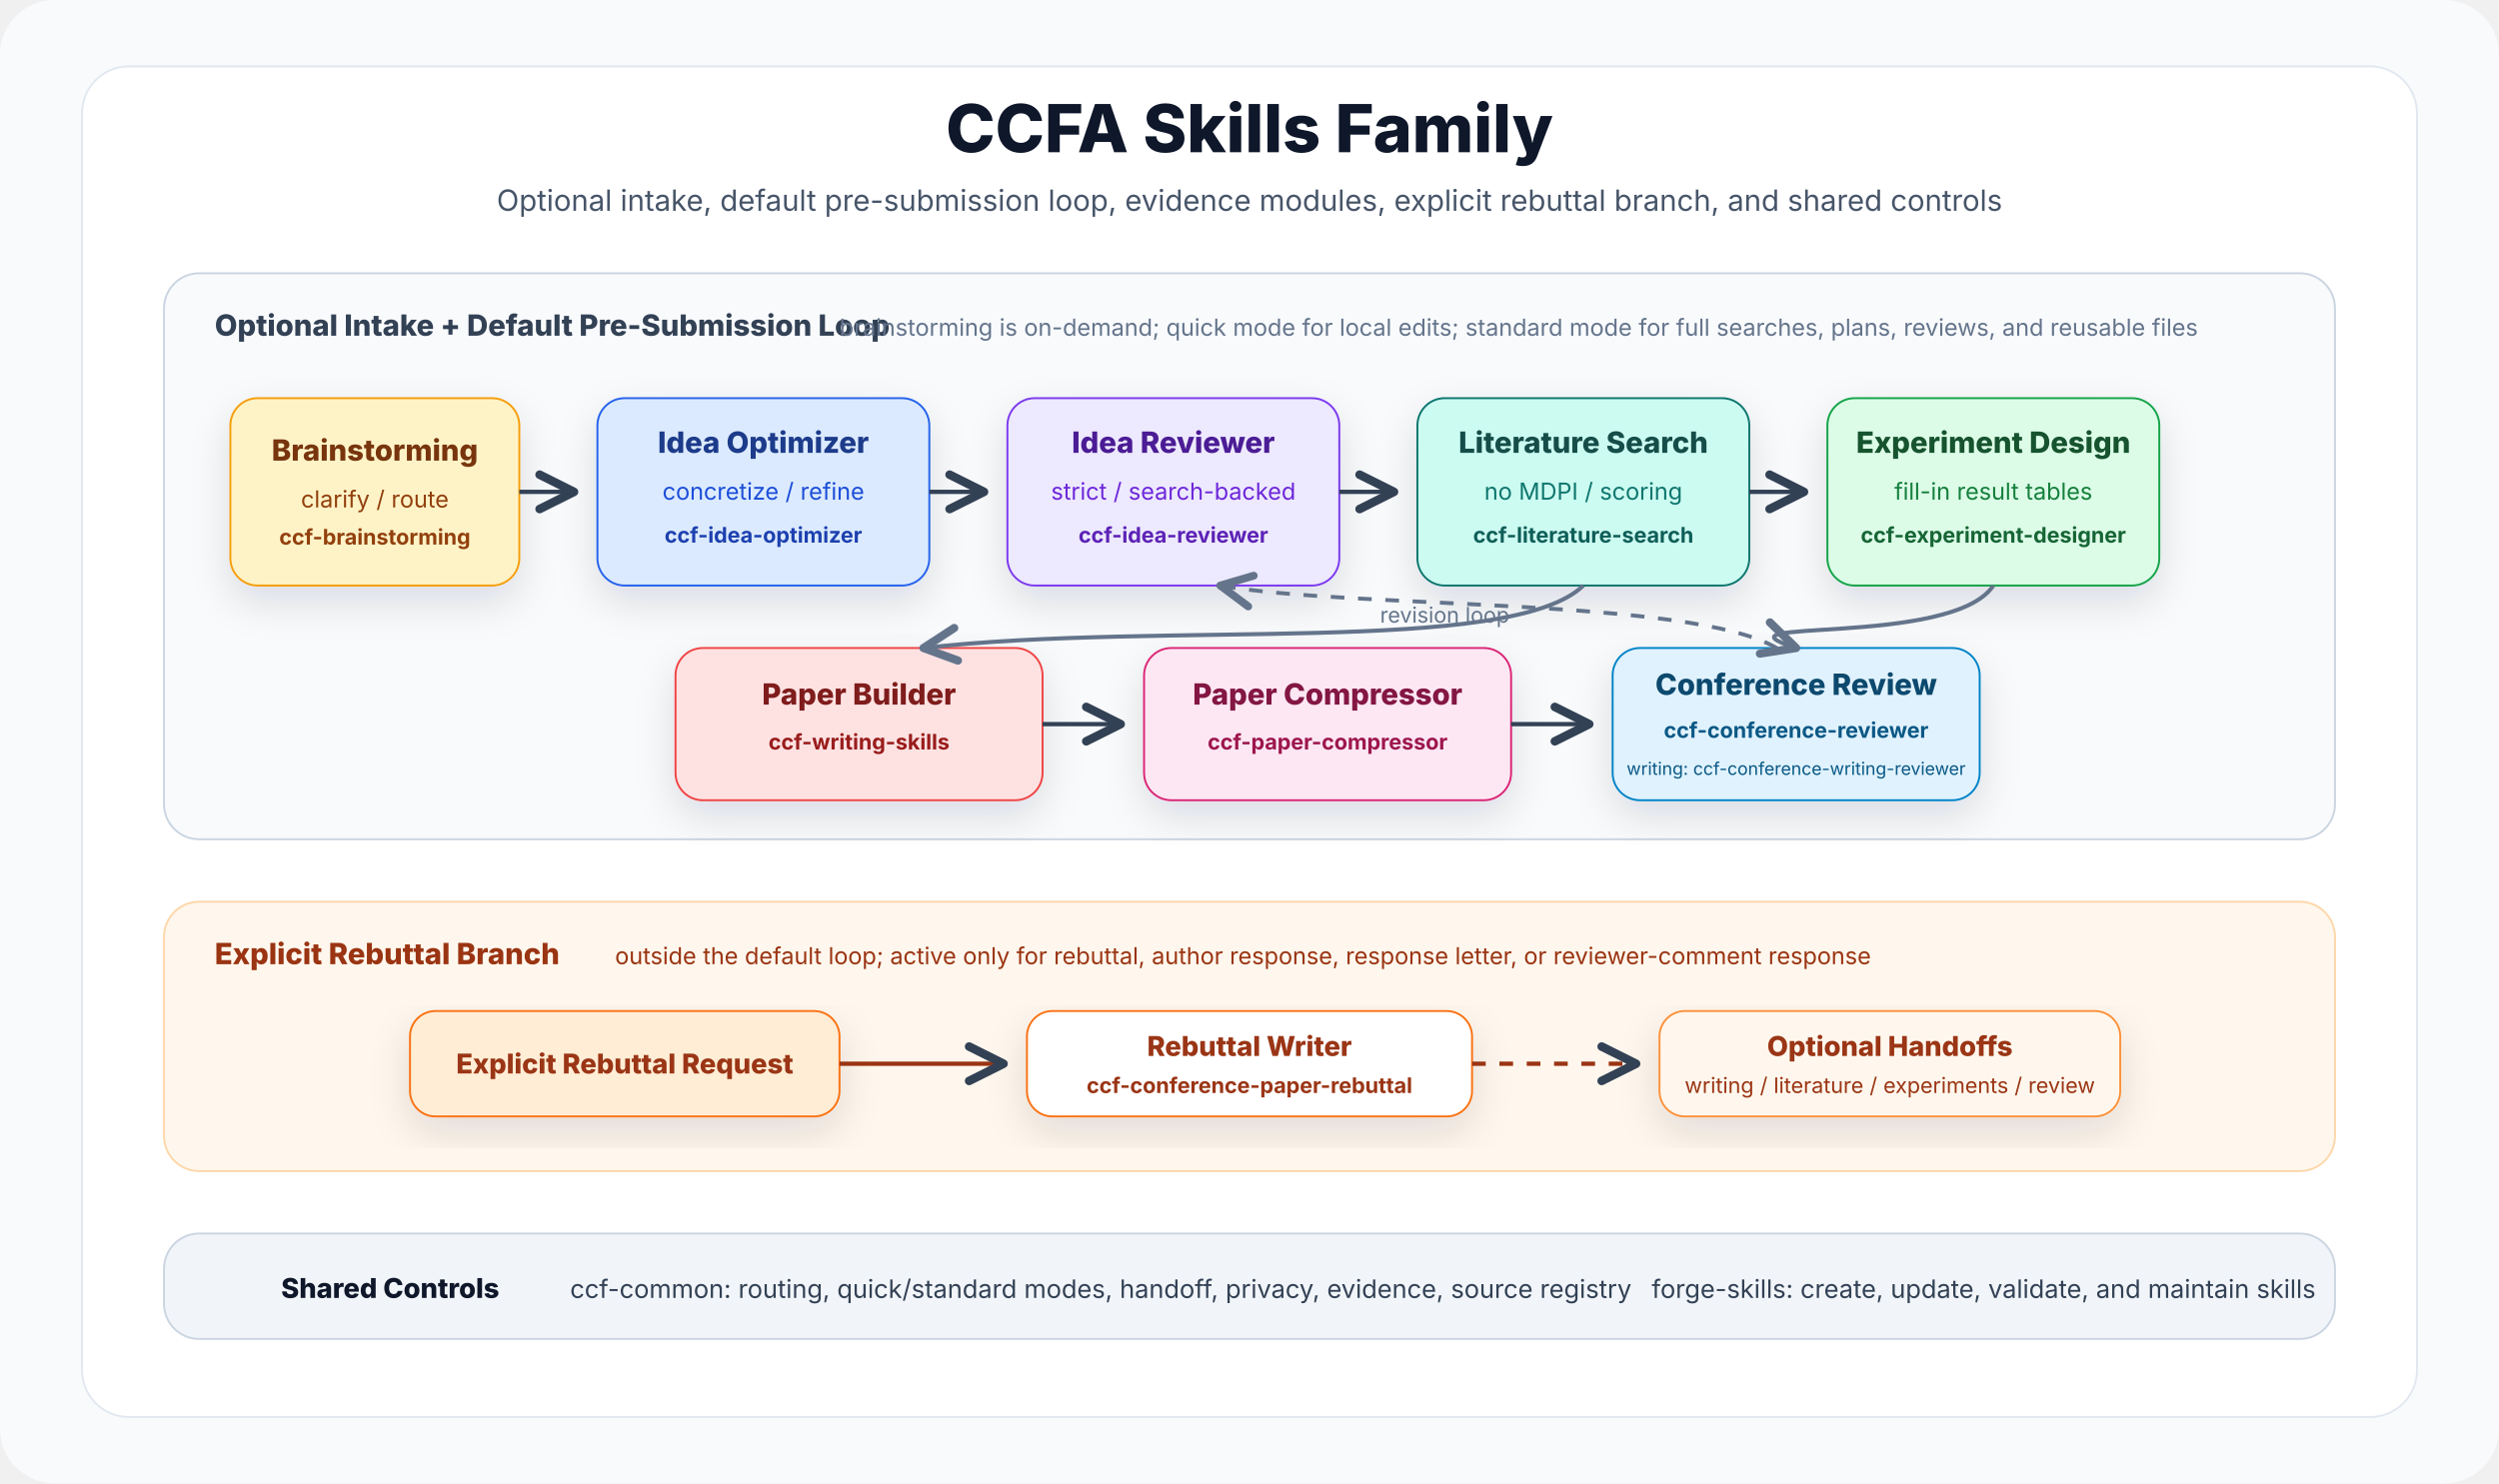
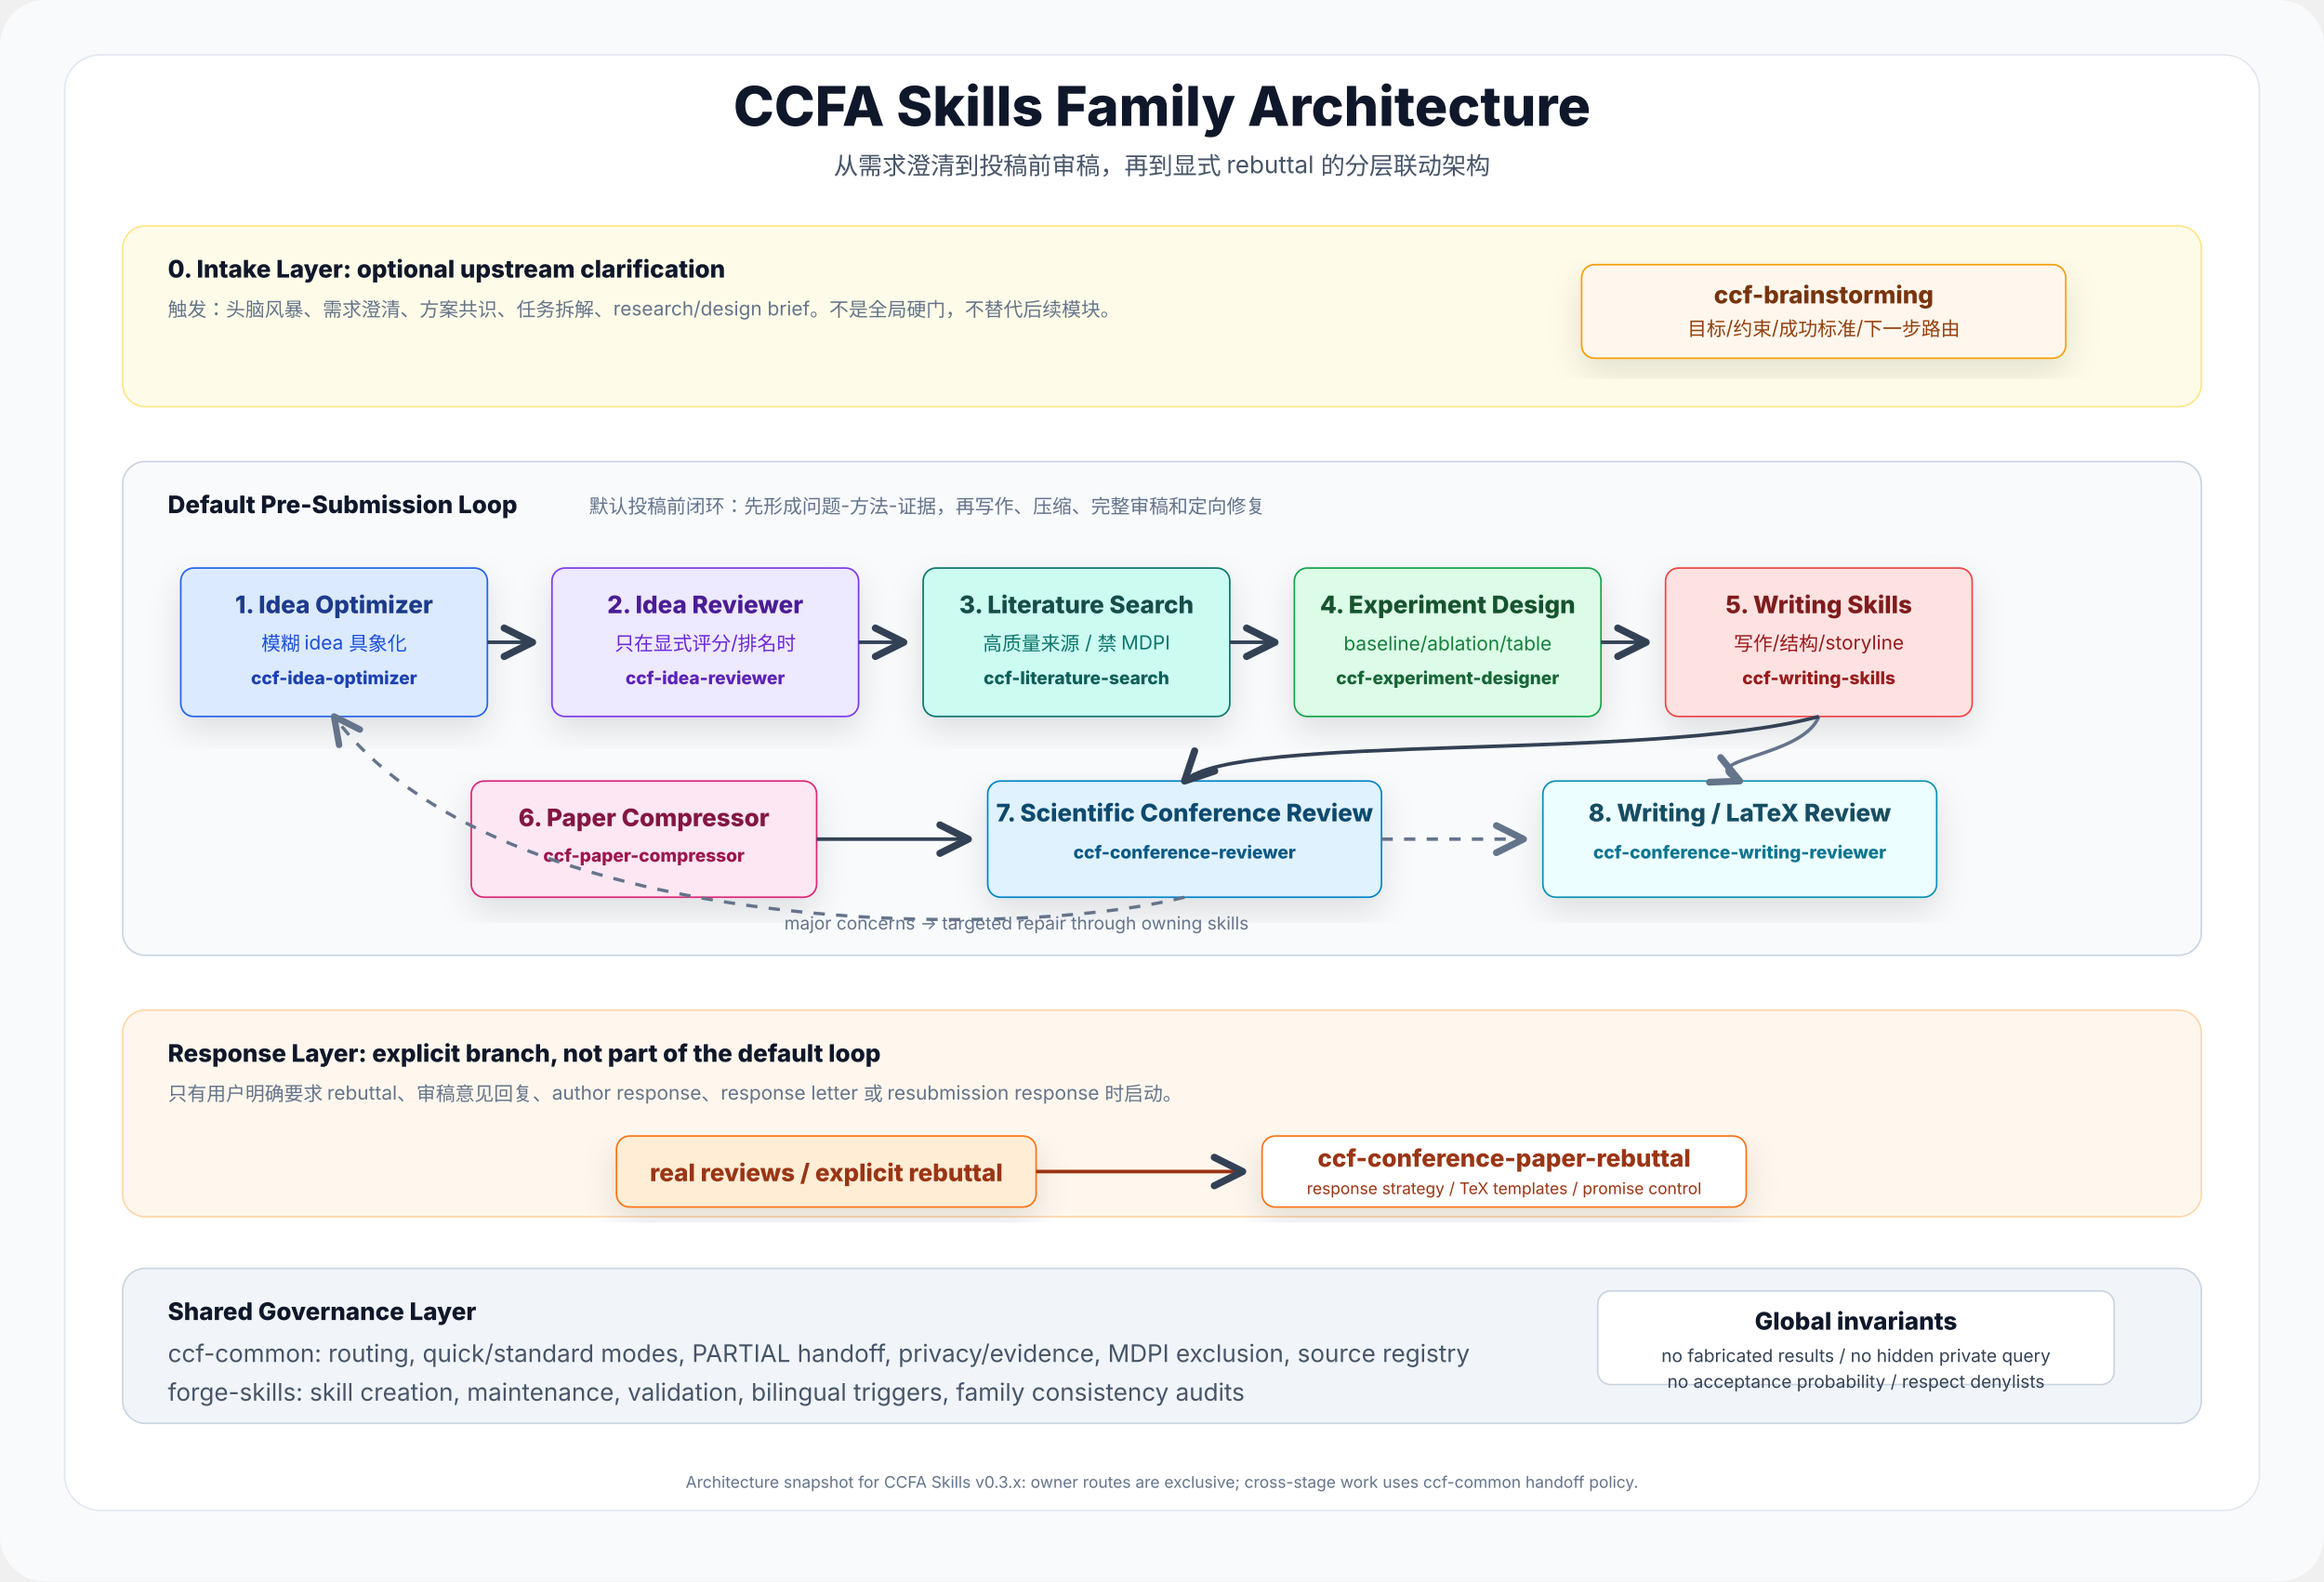
- <svg xmlns="http://www.w3.org/2000/svg" width="1280" height="760" viewBox="0 0 1280 760" fill="none" role="img" aria-labelledby="title desc">
+ <svg xmlns="http://www.w3.org/2000/svg" width="1440" height="980" viewBox="0 0 1440 980" fill="none" role="img" aria-labelledby="title desc">
  <defs>
-     <filter id="shadow" x="-15%" y="-20%" width="130%" height="150%" color-interpolation-filters="sRGB">
-       <feDropShadow dx="0" dy="8" stdDeviation="10" flood-color="#0f172a" flood-opacity="0.12" />
+     <filter id="shadow" x="-12%" y="-18%" width="124%" height="140%" color-interpolation-filters="sRGB">
+       <feDropShadow dx="0" dy="8" stdDeviation="10" flood-color="#0f172a" flood-opacity="0.11" />
    </filter>
    <marker id="arrow" markerWidth="12" markerHeight="12" refX="10" refY="6" orient="auto" markerUnits="strokeWidth">
      <path d="M2 2L10 6L2 10" stroke="#334155" stroke-width="2" stroke-linecap="round" stroke-linejoin="round" />
    </marker>
-     <marker id="arrowMuted" markerWidth="12" markerHeight="12" refX="10" refY="6" orient="auto" markerUnits="strokeWidth">
+     <marker id="arrowSoft" markerWidth="12" markerHeight="12" refX="10" refY="6" orient="auto" markerUnits="strokeWidth">
      <path d="M2 2L10 6L2 10" stroke="#64748b" stroke-width="2" stroke-linecap="round" stroke-linejoin="round" />
    </marker>
+     <style>
+       .font{font-family:"Microsoft YaHei","Noto Sans SC","Inter","Segoe UI",Arial,sans-serif}
+       .title{font-size:34px;font-weight:800;fill:#0f172a}
+       .sub{font-size:15px;fill:#475569}
+       .band-title{font-size:15px;font-weight:800;fill:#0f172a}
+       .band-note{font-size:12px;fill:#64748b}
+       .card-title{font-size:15px;font-weight:800}
+       .card-sub{font-size:12px}
+       .card-skill{font-size:11px;font-weight:800}
+       .small{font-size:11px}
+       .tiny{font-size:10px}
+     </style>
  </defs>
-   <rect width="1280" height="760" rx="28" fill="#f8fafc" />
-   <rect x="42" y="34" width="1196" height="692" rx="24" fill="#ffffff" stroke="#e2e8f0" />
-   <text x="640" y="78" text-anchor="middle" font-family="Inter, Segoe UI, Arial, sans-serif" font-size="34" font-weight="800" fill="#0f172a">CCFA Skills Family</text>
-   <text x="640" y="108" text-anchor="middle" font-family="Inter, Segoe UI, Arial, sans-serif" font-size="15" fill="#475569">Optional intake, default pre-submission loop, evidence modules, explicit rebuttal branch, and shared controls</text>
-   <rect x="84" y="140" width="1112" height="290" rx="18" fill="#f8fafc" stroke="#cbd5e1" />
-   <text x="110" y="172" font-family="Inter, Segoe UI, Arial, sans-serif" font-size="15" font-weight="800" fill="#334155">Optional Intake + Default Pre-Submission Loop</text>
-   <text x="430" y="172" font-family="Inter, Segoe UI, Arial, sans-serif" font-size="12" fill="#64748b">brainstorming is on-demand; quick mode for local edits; standard mode for full searches, plans, reviews, and reusable files</text>
+   <rect width="1440" height="980" rx="28" fill="#f8fafc" />
+   <rect x="40" y="34" width="1360" height="902" rx="22" fill="#ffffff" stroke="#e2e8f0" />
+   <text x="720" y="78" text-anchor="middle" class="font title">CCFA Skills Family Architecture</text>
+   <text x="720" y="108" text-anchor="middle" class="font sub">从需求澄清到投稿前审稿，再到显式 rebuttal 的分层联动架构</text>
+   <rect x="76" y="140" width="1288" height="112" rx="14" fill="#fefce8" stroke="#fde68a" />
+   <text x="104" y="172" class="font band-title" fill="#854d0e">0. Intake Layer: optional upstream clarification</text>
+   <text x="104" y="196" class="font band-note">触发：头脑风暴、需求澄清、方案共识、任务拆解、research/design brief。不是全局硬门，不替代后续模块。</text>
  <g filter="url(#shadow)">
-     <rect x="118" y="204" width="148" height="96" rx="14" fill="#fef3c7" stroke="#f59e0b" />
-     <text x="192" y="236" text-anchor="middle" font-family="Inter, Segoe UI, Arial, sans-serif" font-size="15" font-weight="800" fill="#78350f">Brainstorming</text>
-     <text x="192" y="260" text-anchor="middle" font-family="Inter, Segoe UI, Arial, sans-serif" font-size="12" fill="#92400e">clarify / route</text>
-     <text x="192" y="279" text-anchor="middle" font-family="Inter, Segoe UI, Arial, sans-serif" font-size="11" font-weight="700" fill="#92400e">ccf-brainstorming</text>
+     <rect x="980" y="164" width="300" height="58" rx="8" fill="#fff7ed" stroke="#f59e0b" />
+     <text x="1130" y="188" text-anchor="middle" class="font card-title" fill="#78350f">ccf-brainstorming</text>
+     <text x="1130" y="208" text-anchor="middle" class="font card-sub" fill="#92400e">目标/约束/成功标准/下一步路由</text>
+   </g>
+   <rect x="76" y="286" width="1288" height="306" rx="14" fill="#f8fafc" stroke="#cbd5e1" />
+   <text x="104" y="318" class="font band-title">Default Pre-Submission Loop</text>
+   <text x="365" y="318" class="font band-note">默认投稿前闭环：先形成问题-方法-证据，再写作、压缩、完整审稿和定向修复</text>
+   <g filter="url(#shadow)">
+     <rect x="112" y="352" width="190" height="92" rx="8" fill="#dbeafe" stroke="#2563eb" />
+     <text x="207" y="380" text-anchor="middle" class="font card-title" fill="#1e3a8a">1. Idea Optimizer</text>
+     <text x="207" y="403" text-anchor="middle" class="font card-sub" fill="#1d4ed8">模糊 idea 具象化</text>
+     <text x="207" y="424" text-anchor="middle" class="font card-skill" fill="#1e40af">ccf-idea-optimizer</text>
  </g>
  <g filter="url(#shadow)">
-     <rect x="306" y="204" width="170" height="96" rx="14" fill="#dbeafe" stroke="#2563eb" />
-     <text x="391" y="232" text-anchor="middle" font-family="Inter, Segoe UI, Arial, sans-serif" font-size="15" font-weight="800" fill="#1e3a8a">Idea Optimizer</text>
-     <text x="391" y="256" text-anchor="middle" font-family="Inter, Segoe UI, Arial, sans-serif" font-size="12" fill="#1d4ed8">concretize / refine</text>
-     <text x="391" y="278" text-anchor="middle" font-family="Inter, Segoe UI, Arial, sans-serif" font-size="11" font-weight="700" fill="#1e40af">ccf-idea-optimizer</text>
+     <rect x="342" y="352" width="190" height="92" rx="8" fill="#ede9fe" stroke="#7c3aed" />
+     <text x="437" y="380" text-anchor="middle" class="font card-title" fill="#4c1d95">2. Idea Reviewer</text>
+     <text x="437" y="403" text-anchor="middle" class="font card-sub" fill="#6d28d9">只在显式评分/排名时</text>
+     <text x="437" y="424" text-anchor="middle" class="font card-skill" fill="#5b21b6">ccf-idea-reviewer</text>
  </g>
  <g filter="url(#shadow)">
-     <rect x="516" y="204" width="170" height="96" rx="14" fill="#ede9fe" stroke="#7c3aed" />
-     <text x="601" y="232" text-anchor="middle" font-family="Inter, Segoe UI, Arial, sans-serif" font-size="15" font-weight="800" fill="#4c1d95">Idea Reviewer</text>
-     <text x="601" y="256" text-anchor="middle" font-family="Inter, Segoe UI, Arial, sans-serif" font-size="12" fill="#6d28d9">strict / search-backed</text>
-     <text x="601" y="278" text-anchor="middle" font-family="Inter, Segoe UI, Arial, sans-serif" font-size="11" font-weight="700" fill="#5b21b6">ccf-idea-reviewer</text>
+     <rect x="572" y="352" width="190" height="92" rx="8" fill="#ccfbf1" stroke="#0f766e" />
+     <text x="667" y="380" text-anchor="middle" class="font card-title" fill="#134e4a">3. Literature Search</text>
+     <text x="667" y="403" text-anchor="middle" class="font card-sub" fill="#0f766e">高质量来源 / 禁 MDPI</text>
+     <text x="667" y="424" text-anchor="middle" class="font card-skill" fill="#115e59">ccf-literature-search</text>
  </g>
  <g filter="url(#shadow)">
-     <rect x="726" y="204" width="170" height="96" rx="14" fill="#ccfbf1" stroke="#0f766e" />
-     <text x="811" y="232" text-anchor="middle" font-family="Inter, Segoe UI, Arial, sans-serif" font-size="15" font-weight="800" fill="#134e4a">Literature Search</text>
-     <text x="811" y="256" text-anchor="middle" font-family="Inter, Segoe UI, Arial, sans-serif" font-size="12" fill="#0f766e">no MDPI / scoring</text>
-     <text x="811" y="278" text-anchor="middle" font-family="Inter, Segoe UI, Arial, sans-serif" font-size="11" font-weight="700" fill="#115e59">ccf-literature-search</text>
+     <rect x="802" y="352" width="190" height="92" rx="8" fill="#dcfce7" stroke="#16a34a" />
+     <text x="897" y="380" text-anchor="middle" class="font card-title" fill="#14532d">4. Experiment Design</text>
+     <text x="897" y="403" text-anchor="middle" class="font card-sub" fill="#15803d">baseline/ablation/table</text>
+     <text x="897" y="424" text-anchor="middle" class="font card-skill" fill="#166534">ccf-experiment-designer</text>
  </g>
  <g filter="url(#shadow)">
-     <rect x="936" y="204" width="170" height="96" rx="14" fill="#dcfce7" stroke="#16a34a" />
-     <text x="1021" y="232" text-anchor="middle" font-family="Inter, Segoe UI, Arial, sans-serif" font-size="15" font-weight="800" fill="#14532d">Experiment Design</text>
-     <text x="1021" y="256" text-anchor="middle" font-family="Inter, Segoe UI, Arial, sans-serif" font-size="12" fill="#15803d">fill-in result tables</text>
-     <text x="1021" y="278" text-anchor="middle" font-family="Inter, Segoe UI, Arial, sans-serif" font-size="11" font-weight="700" fill="#166534">ccf-experiment-designer</text>
+     <rect x="1032" y="352" width="190" height="92" rx="8" fill="#fee2e2" stroke="#ef4444" />
+     <text x="1127" y="380" text-anchor="middle" class="font card-title" fill="#7f1d1d">5. Writing Skills</text>
+     <text x="1127" y="403" text-anchor="middle" class="font card-sub" fill="#991b1b">写作/结构/storyline</text>
+     <text x="1127" y="424" text-anchor="middle" class="font card-skill" fill="#991b1b">ccf-writing-skills</text>
+   </g>
+   <path d="M302 398H330" stroke="#334155" stroke-width="2.2" marker-end="url(#arrow)" />
+   <path d="M532 398H560" stroke="#334155" stroke-width="2.2" marker-end="url(#arrow)" />
+   <path d="M762 398H790" stroke="#334155" stroke-width="2.2" marker-end="url(#arrow)" />
+   <path d="M992 398H1020" stroke="#334155" stroke-width="2.2" marker-end="url(#arrow)" />
+   <g filter="url(#shadow)">
+     <rect x="292" y="484" width="214" height="72" rx="8" fill="#fce7f3" stroke="#db2777" />
+     <text x="399" y="512" text-anchor="middle" class="font card-title" fill="#831843">6. Paper Compressor</text>
+     <text x="399" y="534" text-anchor="middle" class="font card-skill" fill="#9d174d">ccf-paper-compressor</text>
  </g>
  <g filter="url(#shadow)">
-     <rect x="346" y="332" width="188" height="78" rx="14" fill="#fee2e2" stroke="#ef4444" />
-     <text x="440" y="361" text-anchor="middle" font-family="Inter, Segoe UI, Arial, sans-serif" font-size="15" font-weight="800" fill="#7f1d1d">Paper Builder</text>
-     <text x="440" y="384" text-anchor="middle" font-family="Inter, Segoe UI, Arial, sans-serif" font-size="11" font-weight="700" fill="#991b1b">ccf-writing-skills</text>
+     <rect x="612" y="484" width="244" height="72" rx="8" fill="#e0f2fe" stroke="#0284c7" />
+     <text x="734" y="509" text-anchor="middle" class="font card-title" fill="#0c4a6e">7. Scientific Conference Review</text>
+     <text x="734" y="532" text-anchor="middle" class="font card-skill" fill="#075985">ccf-conference-reviewer</text>
  </g>
  <g filter="url(#shadow)">
-     <rect x="586" y="332" width="188" height="78" rx="14" fill="#fce7f3" stroke="#db2777" />
-     <text x="680" y="361" text-anchor="middle" font-family="Inter, Segoe UI, Arial, sans-serif" font-size="15" font-weight="800" fill="#831843">Paper Compressor</text>
-     <text x="680" y="384" text-anchor="middle" font-family="Inter, Segoe UI, Arial, sans-serif" font-size="11" font-weight="700" fill="#9d174d">ccf-paper-compressor</text>
+     <rect x="956" y="484" width="244" height="72" rx="8" fill="#ecfeff" stroke="#0891b2" />
+     <text x="1078" y="509" text-anchor="middle" class="font card-title" fill="#164e63">8. Writing / LaTeX Review</text>
+     <text x="1078" y="532" text-anchor="middle" class="font card-skill" fill="#0e7490">ccf-conference-writing-reviewer</text>
+   </g>
+   <path d="M1127 444C1117 470 1047 470 1078 484" stroke="#64748b" stroke-width="2.1" fill="none" marker-end="url(#arrowSoft)" />
+   <path d="M1127 444C1024 472 764 454 734 484" stroke="#334155" stroke-width="2.2" fill="none" marker-end="url(#arrow)" />
+   <path d="M506 520H600" stroke="#334155" stroke-width="2.2" marker-end="url(#arrow)" />
+   <path d="M856 520H944" stroke="#64748b" stroke-width="2.1" stroke-dasharray="7 7" marker-end="url(#arrowSoft)" />
+   <path d="M734 556C622 584 308 580 207 444" stroke="#64748b" stroke-width="2" stroke-dasharray="7 7" fill="none" marker-end="url(#arrowSoft)" />
+   <text x="486" y="576" class="font small" fill="#64748b">major concerns -&gt; targeted repair through owning skills</text>
+   <rect x="76" y="626" width="1288" height="128" rx="14" fill="#fff7ed" stroke="#fed7aa" />
+   <text x="104" y="658" class="font band-title" fill="#9a3412">Response Layer: explicit branch, not part of the default loop</text>
+   <text x="104" y="682" class="font band-note" fill="#9a3412">只有用户明确要求 rebuttal、审稿意见回复、author response、response letter 或 resubmission response 时启动。</text>
+   <g filter="url(#shadow)">
+     <rect x="382" y="704" width="260" height="44" rx="8" fill="#ffedd5" stroke="#f97316" />
+     <text x="512" y="732" text-anchor="middle" class="font card-title" fill="#9a3412">real reviews / explicit rebuttal</text>
  </g>
  <g filter="url(#shadow)">
-     <rect x="826" y="332" width="188" height="78" rx="14" fill="#e0f2fe" stroke="#0284c7" />
-     <text x="920" y="356" text-anchor="middle" font-family="Inter, Segoe UI, Arial, sans-serif" font-size="15" font-weight="800" fill="#0c4a6e">Conference Review</text>
-     <text x="920" y="378" text-anchor="middle" font-family="Inter, Segoe UI, Arial, sans-serif" font-size="11" font-weight="700" fill="#075985">ccf-conference-reviewer</text>
-     <text x="920" y="397" text-anchor="middle" font-family="Inter, Segoe UI, Arial, sans-serif" font-size="9" fill="#075985">writing: ccf-conference-writing-reviewer</text>
+     <rect x="782" y="704" width="300" height="44" rx="8" fill="#ffffff" stroke="#f97316" />
+     <text x="932" y="723" text-anchor="middle" class="font card-title" fill="#9a3412">ccf-conference-paper-rebuttal</text>
+     <text x="932" y="740" text-anchor="middle" class="font tiny" fill="#9a3412">response strategy / TeX templates / promise control</text>
  </g>
-   <path d="M266 252H294" stroke="#334155" stroke-width="2.2" marker-end="url(#arrow)" />
-   <path d="M476 252H504" stroke="#334155" stroke-width="2.2" marker-end="url(#arrow)" />
-   <path d="M686 252H714" stroke="#334155" stroke-width="2.2" marker-end="url(#arrow)" />
-   <path d="M896 252H924" stroke="#334155" stroke-width="2.2" marker-end="url(#arrow)" />
-   <path d="M1021 300C1000 332 870 316 920 332" stroke="#64748b" stroke-width="2.1" fill="none" marker-end="url(#arrowMuted)" />
-   <path d="M811 300C774 336 596 318 473 332" stroke="#64748b" stroke-width="2.1" fill="none" marker-end="url(#arrowMuted)" />
-   <path d="M534 371H574" stroke="#334155" stroke-width="2.2" marker-end="url(#arrow)" />
-   <path d="M774 371H814" stroke="#334155" stroke-width="2.2" marker-end="url(#arrow)" />
-   <path d="M910 332C866 306 692 312 625 300" stroke="#64748b" stroke-width="2" stroke-dasharray="7 7" fill="none" marker-end="url(#arrowMuted)" />
-   <text x="740" y="319" text-anchor="middle" font-family="Inter, Segoe UI, Arial, sans-serif" font-size="11" fill="#64748b">revision loop</text>
-   <rect x="84" y="462" width="1112" height="138" rx="18" fill="#fff7ed" stroke="#fed7aa" />
-   <text x="110" y="494" font-family="Inter, Segoe UI, Arial, sans-serif" font-size="15" font-weight="800" fill="#9a3412">Explicit Rebuttal Branch</text>
-   <text x="315" y="494" font-family="Inter, Segoe UI, Arial, sans-serif" font-size="12" fill="#9a3412">outside the default loop; active only for rebuttal, author response, response letter, or reviewer-comment response</text>
-   <g filter="url(#shadow)">
-     <rect x="210" y="518" width="220" height="54" rx="13" fill="#ffedd5" stroke="#f97316" />
-     <text x="320" y="550" text-anchor="middle" font-family="Inter, Segoe UI, Arial, sans-serif" font-size="14" font-weight="800" fill="#9a3412">Explicit Rebuttal Request</text>
-   </g>
-   <g filter="url(#shadow)">
-     <rect x="526" y="518" width="228" height="54" rx="13" fill="#ffffff" stroke="#f97316" />
-     <text x="640" y="541" text-anchor="middle" font-family="Inter, Segoe UI, Arial, sans-serif" font-size="14" font-weight="800" fill="#9a3412">Rebuttal Writer</text>
-     <text x="640" y="560" text-anchor="middle" font-family="Inter, Segoe UI, Arial, sans-serif" font-size="11" font-weight="700" fill="#9a3412">ccf-conference-paper-rebuttal</text>
-   </g>
-   <g filter="url(#shadow)">
-     <rect x="850" y="518" width="236" height="54" rx="13" fill="#fff7ed" stroke="#fb923c" />
-     <text x="968" y="541" text-anchor="middle" font-family="Inter, Segoe UI, Arial, sans-serif" font-size="14" font-weight="800" fill="#9a3412">Optional Handoffs</text>
-     <text x="968" y="560" text-anchor="middle" font-family="Inter, Segoe UI, Arial, sans-serif" font-size="11" fill="#9a3412">writing / literature / experiments / review</text>
-   </g>
-   <path d="M430 545H514" stroke="#9a3412" stroke-width="2.2" marker-end="url(#arrow)" />
-   <path d="M754 545H838" stroke="#9a3412" stroke-width="2.2" stroke-dasharray="7 7" marker-end="url(#arrow)" />
-   <rect x="84" y="632" width="1112" height="54" rx="18" fill="#f1f5f9" stroke="#cbd5e1" />
-   <text x="144" y="665" font-family="Inter, Segoe UI, Arial, sans-serif" font-size="14" font-weight="800" fill="#0f172a">Shared Controls</text>
-   <text x="292" y="665" font-family="Inter, Segoe UI, Arial, sans-serif" font-size="13" fill="#334155">ccf-common: routing, quick/standard modes, handoff, privacy, evidence, source registry</text>
-   <text x="846" y="665" font-family="Inter, Segoe UI, Arial, sans-serif" font-size="13" fill="#334155">forge-skills: create, update, validate, and maintain skills</text>
+   <path d="M642 726H770" stroke="#9a3412" stroke-width="2.2" marker-end="url(#arrow)" />
+   <rect x="76" y="786" width="1288" height="96" rx="14" fill="#f1f5f9" stroke="#cbd5e1" />
+   <text x="104" y="818" class="font band-title">Shared Governance Layer</text>
+   <text x="104" y="844" class="font sub">ccf-common: routing, quick/standard modes, PARTIAL handoff, privacy/evidence, MDPI exclusion, source registry</text>
+   <text x="104" y="868" class="font sub">forge-skills: skill creation, maintenance, validation, bilingual triggers, family consistency audits</text>
+   <rect x="990" y="800" width="320" height="58" rx="8" fill="#ffffff" stroke="#cbd5e1" />
+   <text x="1150" y="824" text-anchor="middle" class="font card-title" fill="#0f172a">Global invariants</text>
+   <text x="1150" y="844" text-anchor="middle" class="font small" fill="#334155">no fabricated results / no hidden private query</text>
+   <text x="1150" y="860" text-anchor="middle" class="font small" fill="#334155">no acceptance probability / respect denylists</text>
+   <text x="720" y="922" text-anchor="middle" class="font tiny" fill="#64748b">Architecture snapshot for CCFA Skills v0.3.x: owner routes are exclusive; cross-stage work uses ccf-common handoff policy.</text>
</svg>
